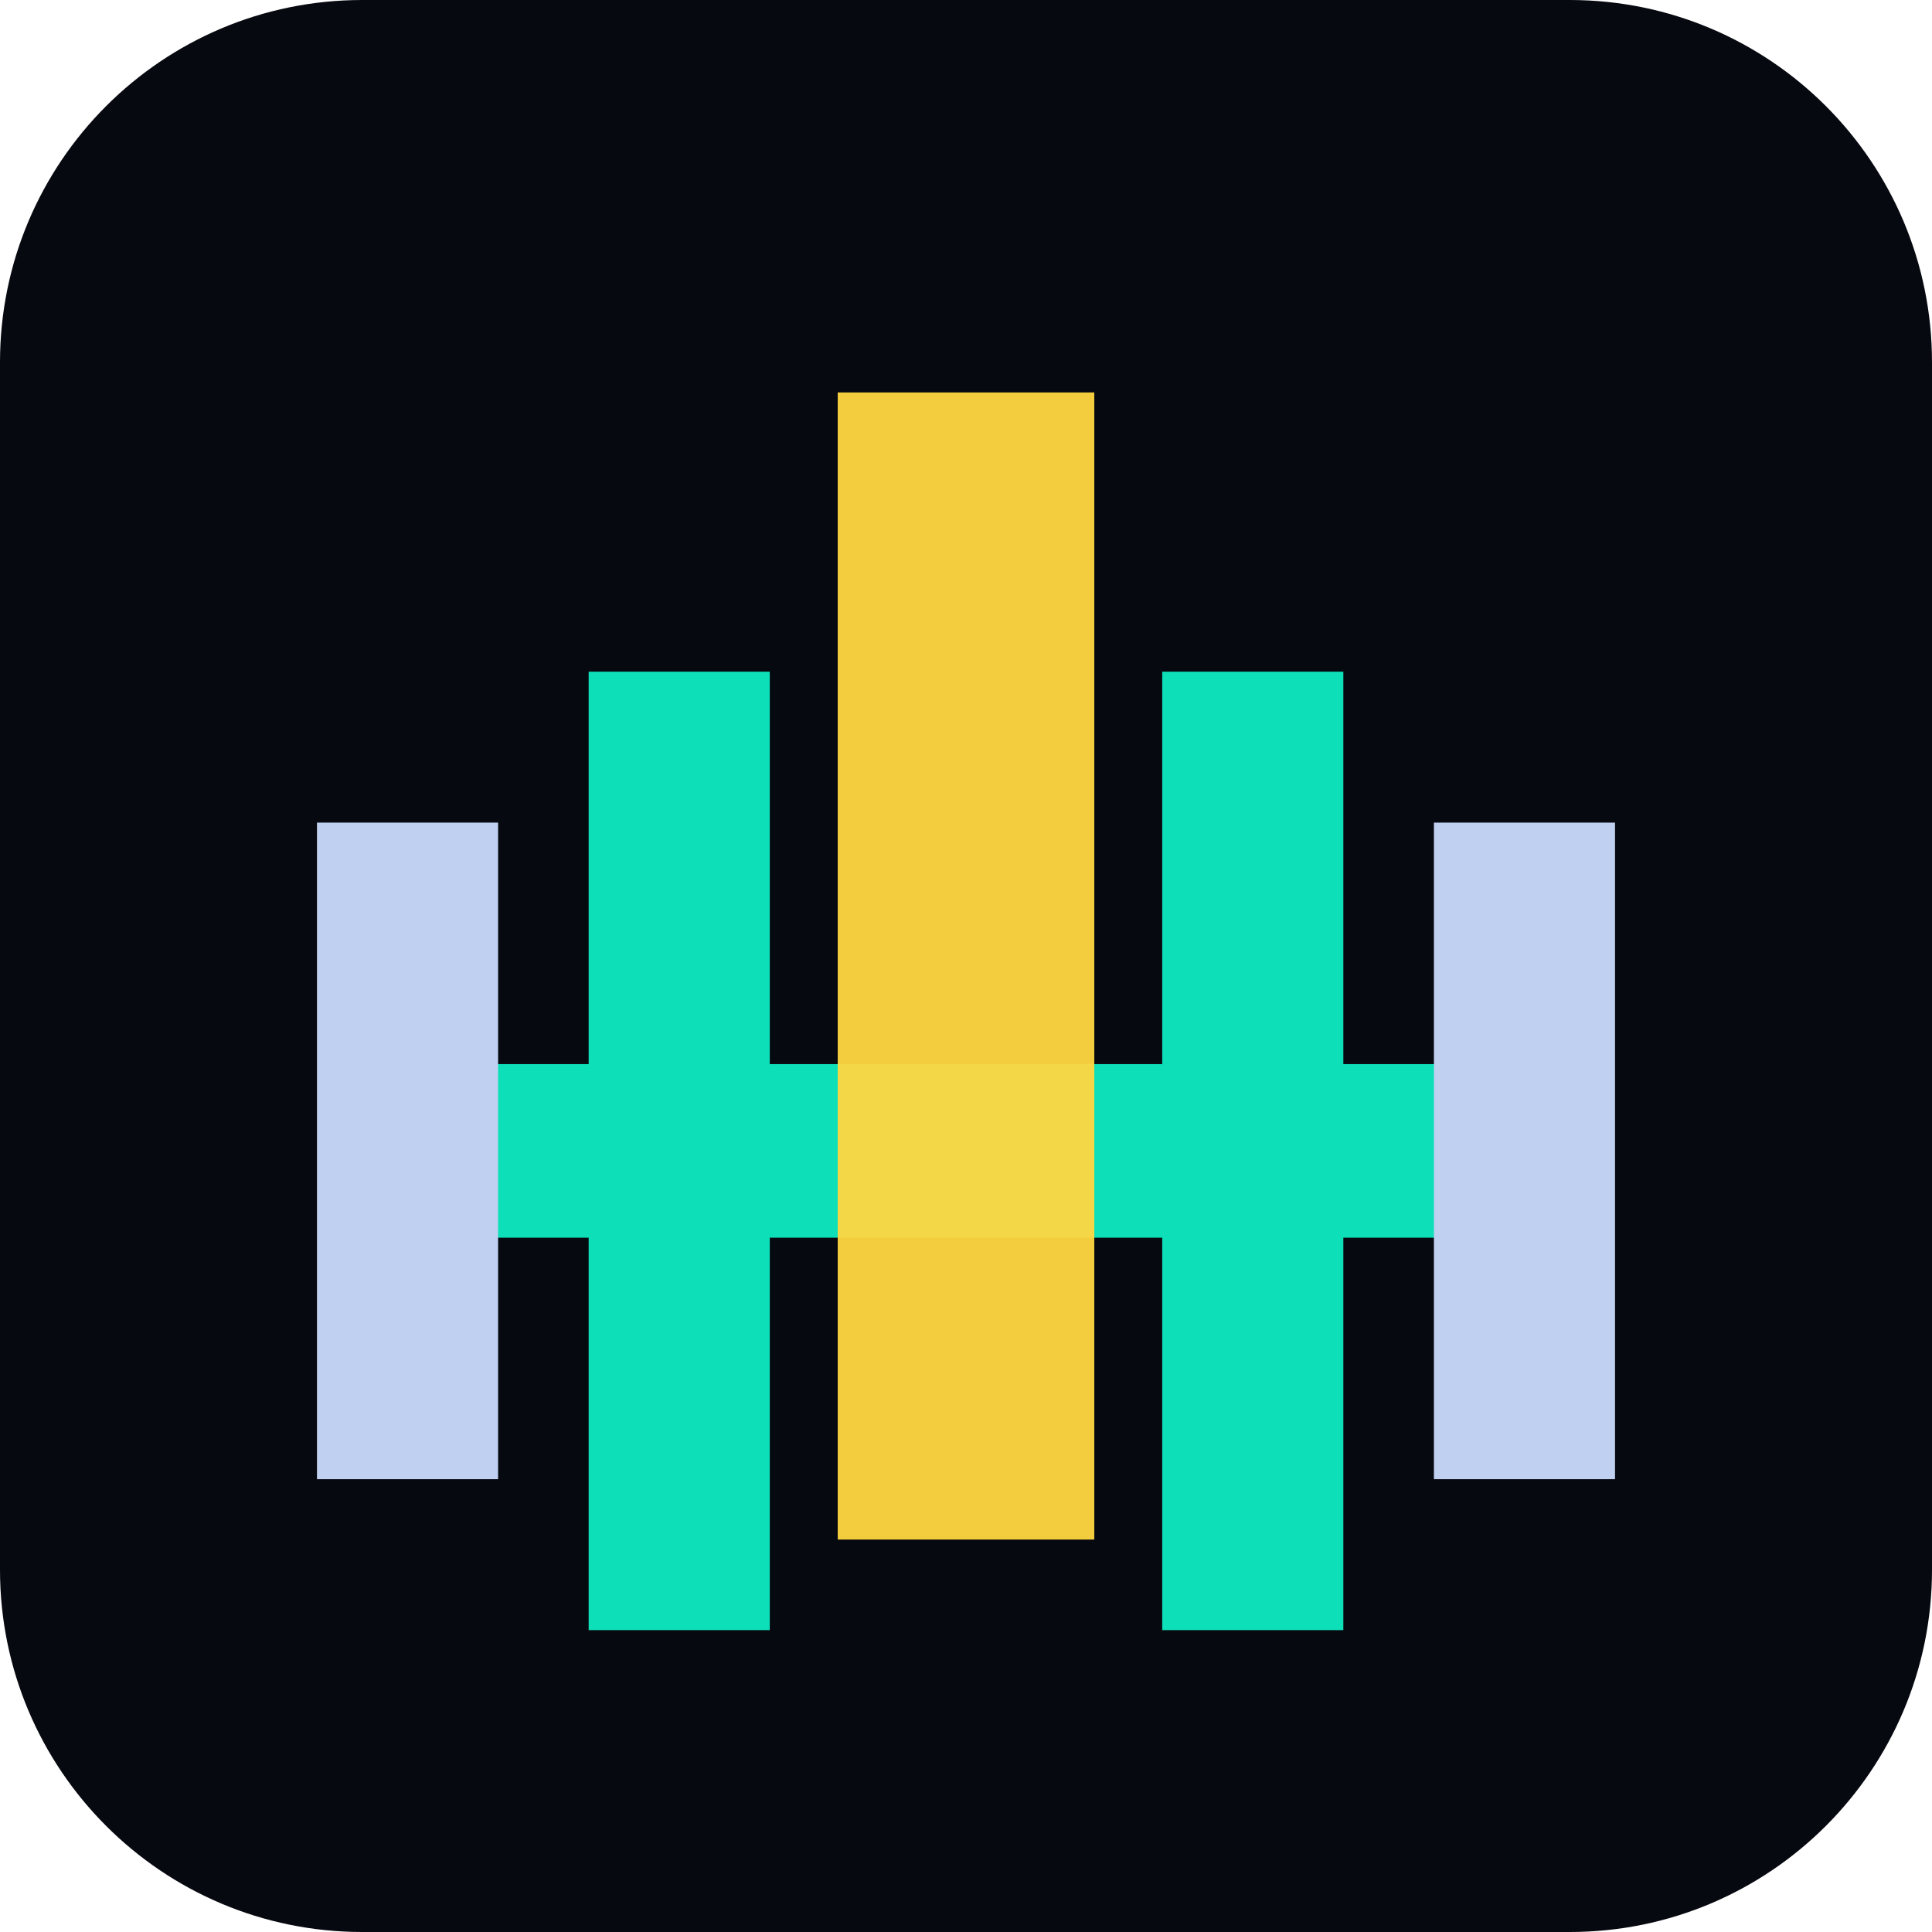
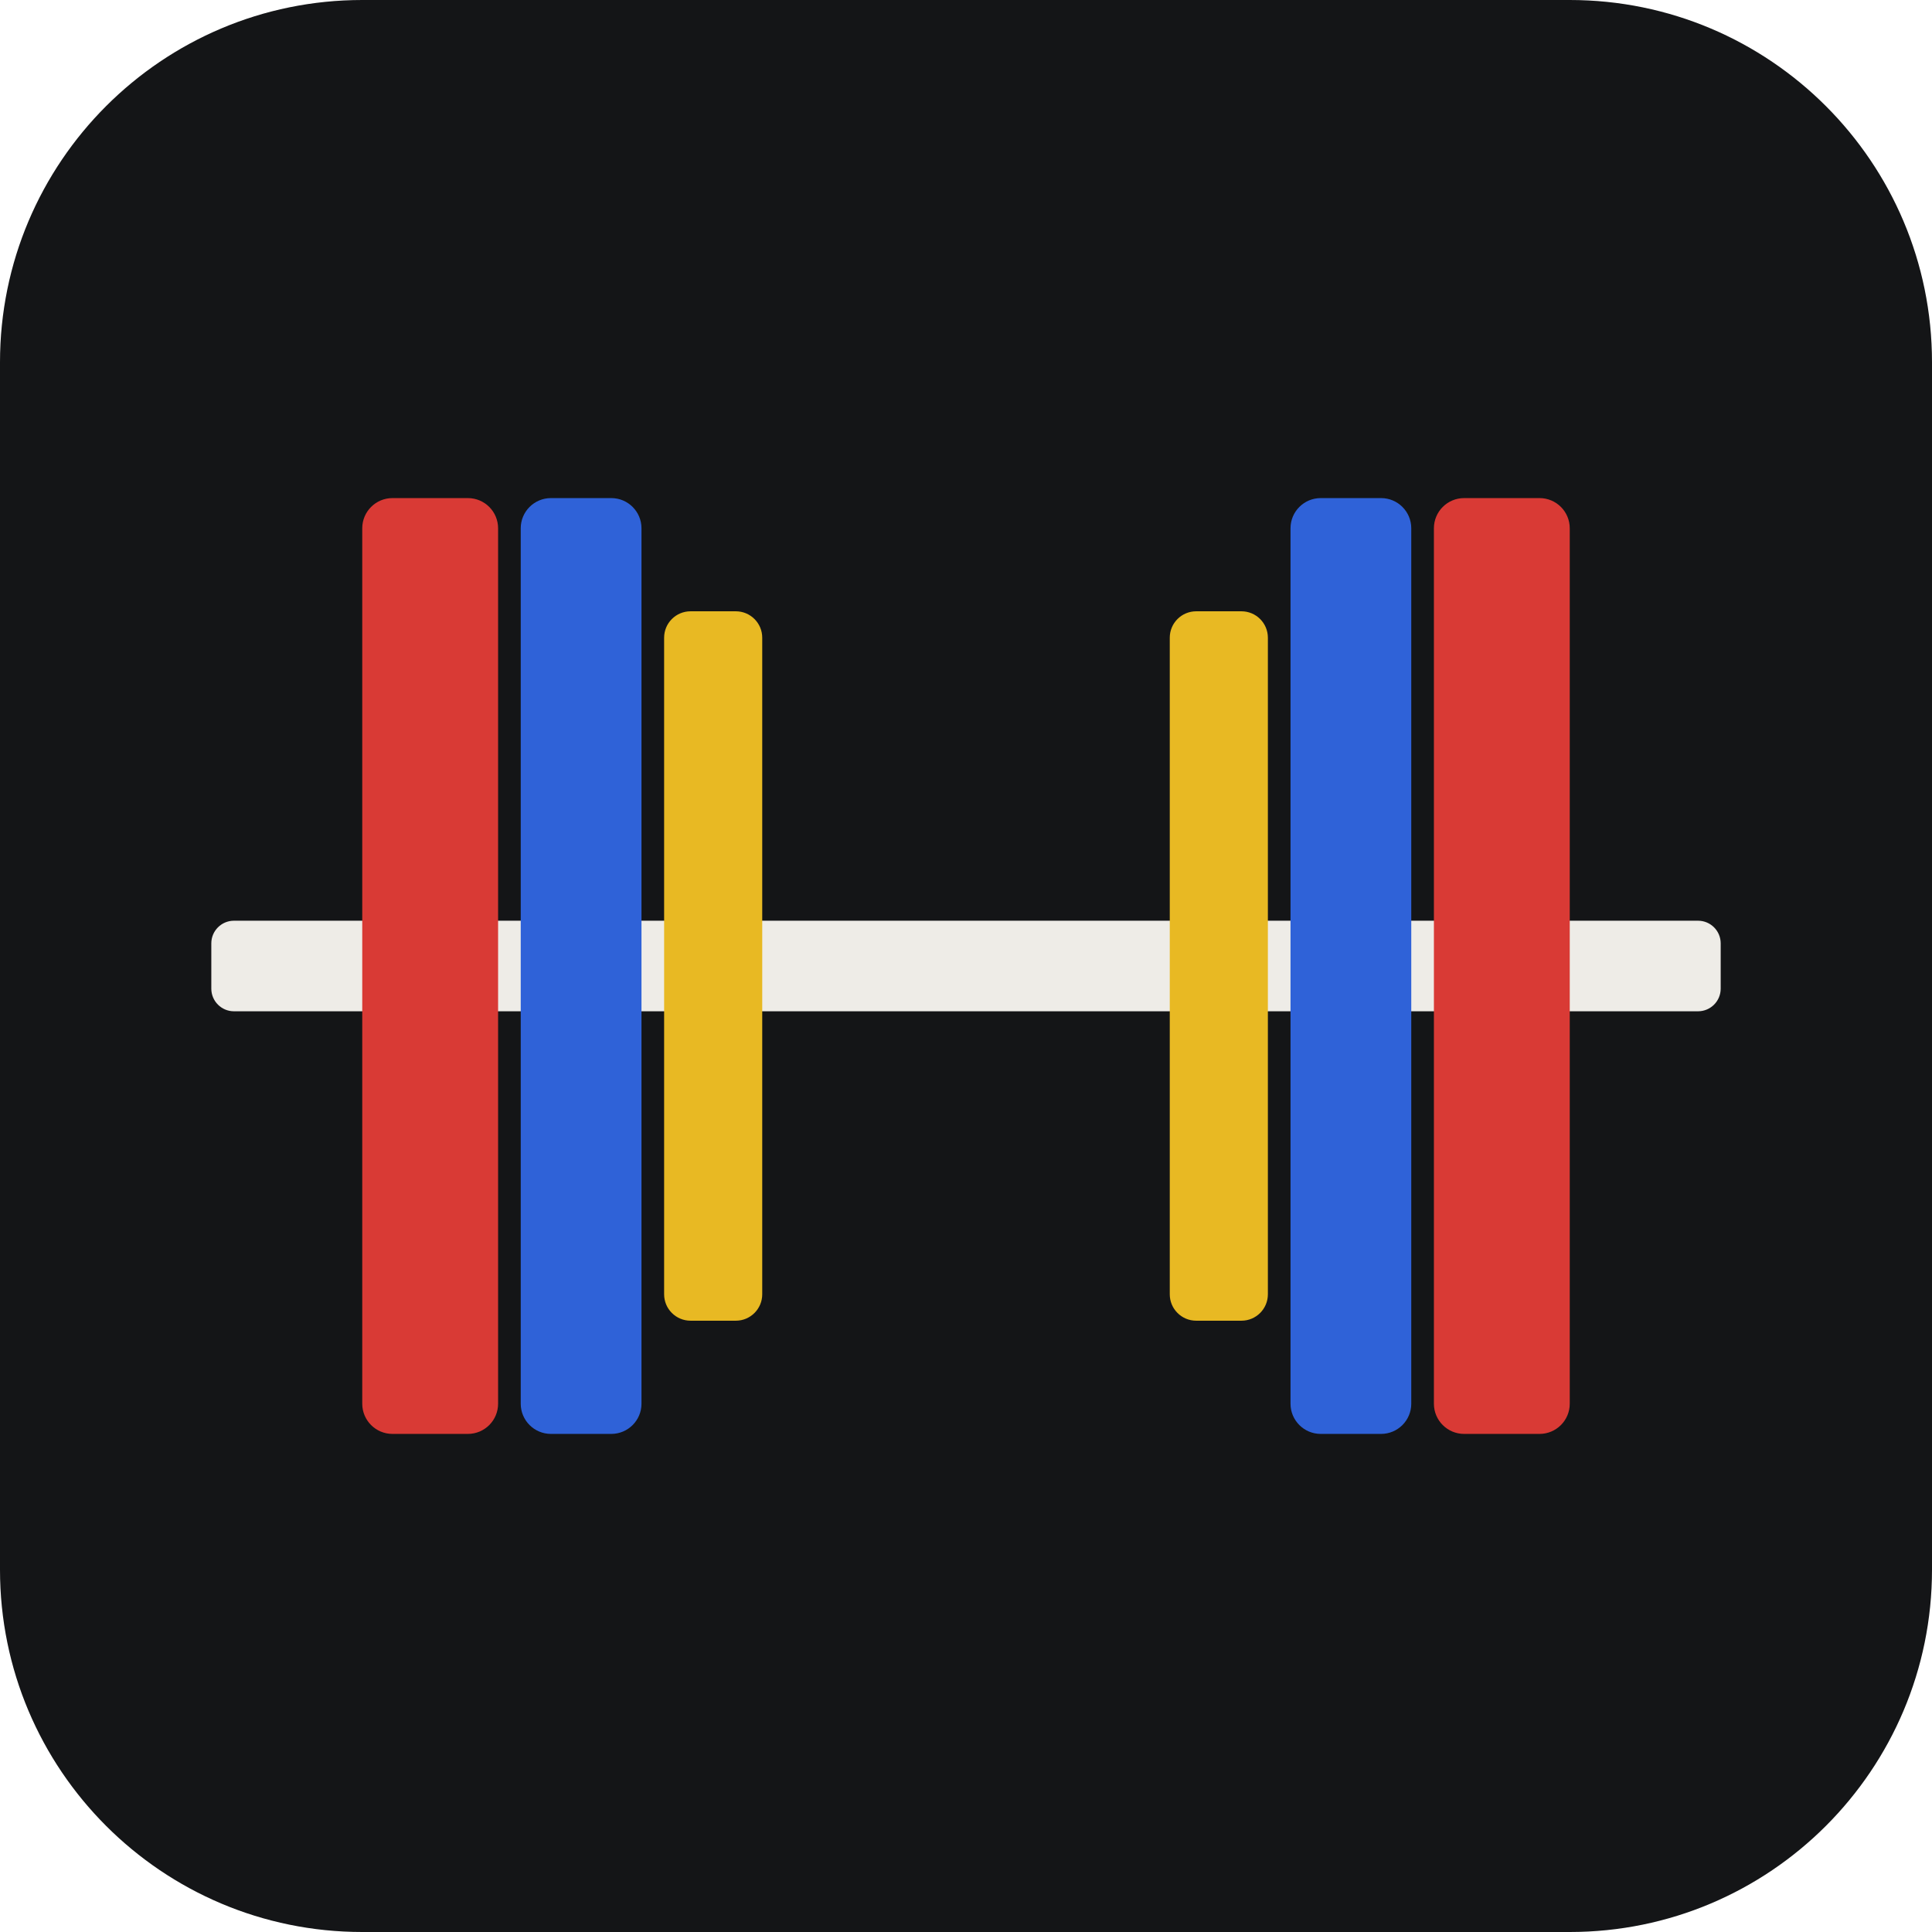
<svg xmlns="http://www.w3.org/2000/svg" viewBox="0 0 512 512">
-   <rect width="512" height="512" rx="96" fill="#070910" />
-   <path d="M128 282h256v46H128z" fill="#0DDFB8" />
-   <path d="M84 218h48v174H84zm296 0h48v174h-48z" fill="#C0D0F0" />
-   <path d="M156 178h48v254h-48zm152 0h48v254h-48z" fill="#0DDFB8" />
-   <path d="M222 104h68v304h-68z" fill="#FFD740" opacity=".95" />
+   <rect width="512" height="512" rx="96" fill="#141517" />
+   <rect x="56" y="244" width="400" height="24" rx="6" fill="#eeece7" />
+   <rect x="96" y="132" width="36" height="248" rx="8" fill="#d93a35" />
+   <rect x="138" y="132" width="32" height="248" rx="8" fill="#2f62d8" />
+   <rect x="176" y="162" width="26" height="188" rx="7" fill="#e8b923" />
+   <rect x="380" y="132" width="36" height="248" rx="8" fill="#d93a35" />
+   <rect x="342" y="132" width="32" height="248" rx="8" fill="#2f62d8" />
+   <rect x="310" y="162" width="26" height="188" rx="7" fill="#e8b923" />
</svg>
